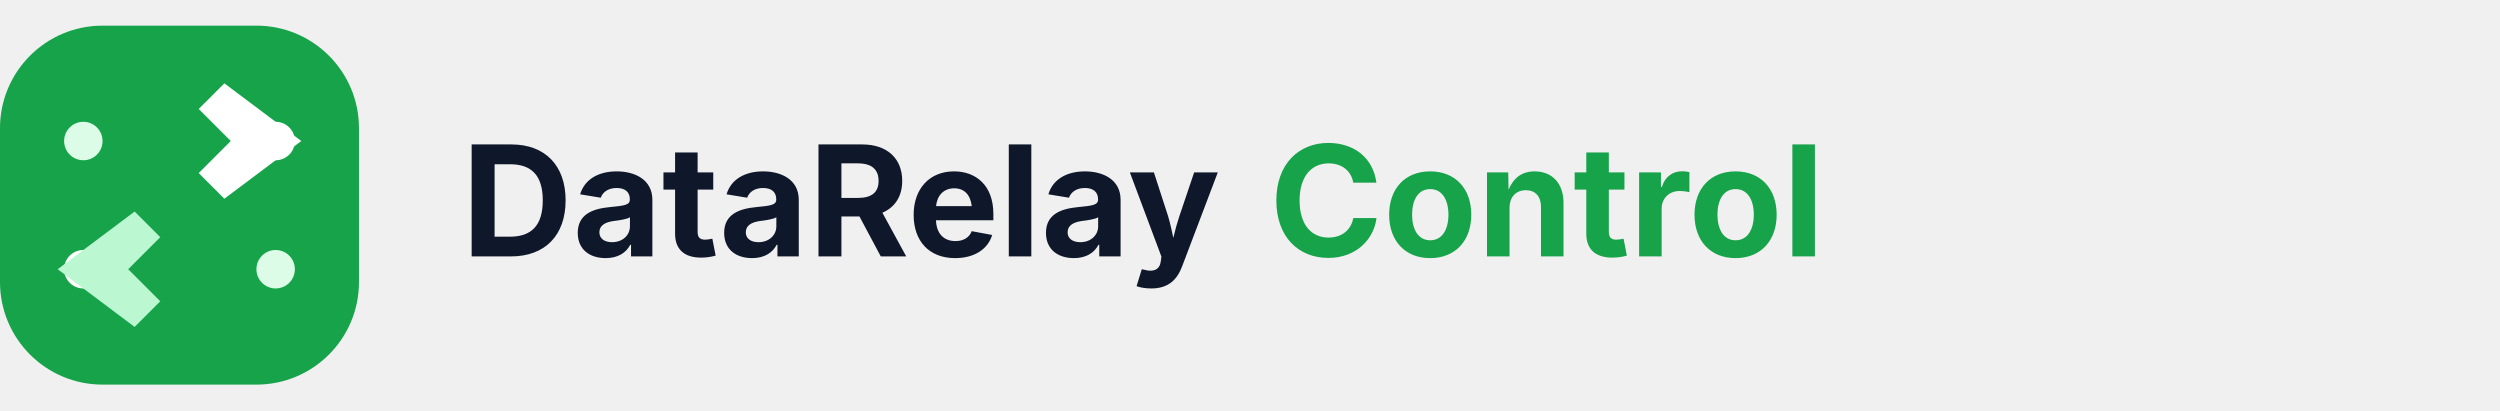
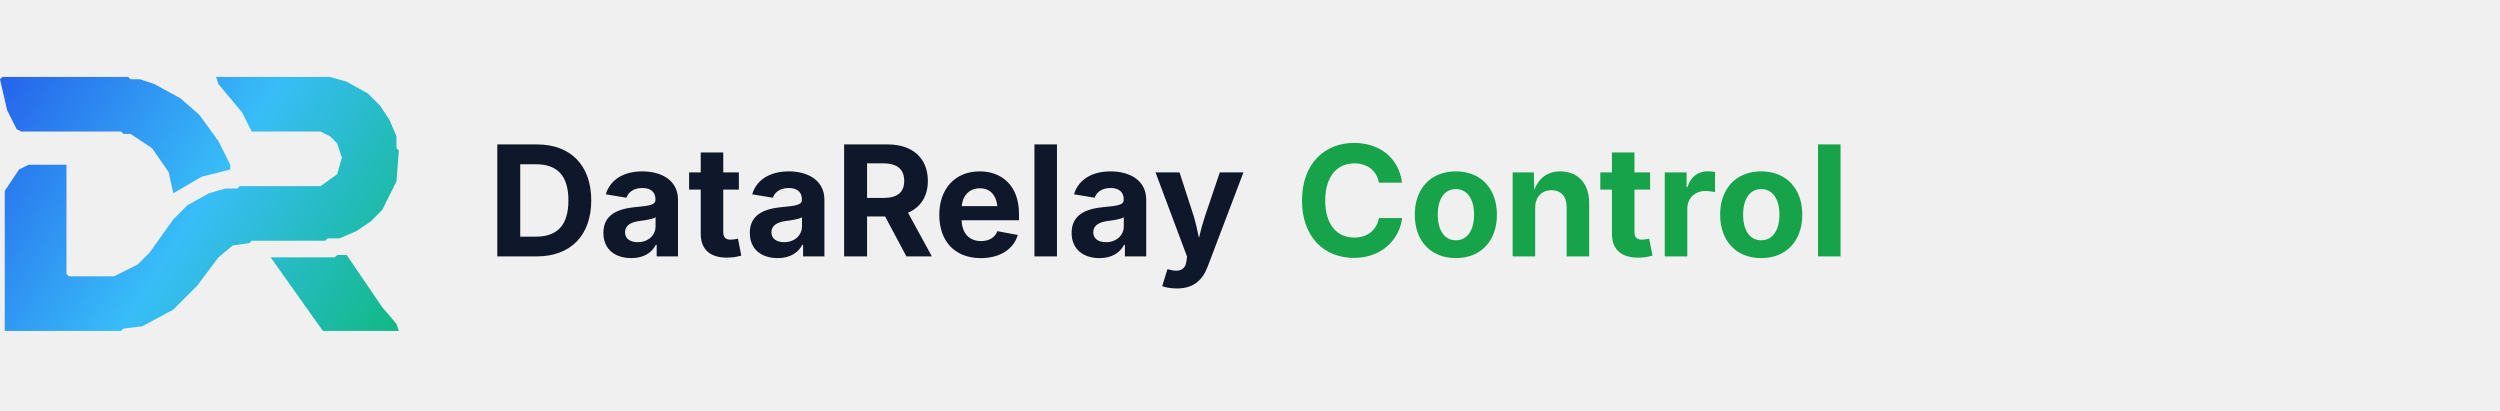
<svg xmlns="http://www.w3.org/2000/svg" width="390" height="64" viewBox="0 0 390 64" role="img" aria-label="DataRelay Control">
-   <rect x="0" y="4" width="56" height="56" rx="16" fill="#16A34A" />
-   <circle cx="13" cy="22" r="3" fill="#DCFCE7" />
-   <circle cx="43" cy="22" r="3" fill="#FFFFFF" />
-   <path d="M16 22h20l-5-5 4-4 12 9-12 9-4-4 5-5H16z" fill="#FFFFFF" />
-   <circle cx="43" cy="42" r="3" fill="#DCFCE7" />
-   <circle cx="13" cy="42" r="3" fill="#FFFFFF" />
-   <path d="M40 42H20l5 5-4 4-12-9 12-9 4 4-5 5h20z" fill="#BBF7D0" />
-   <text x="72" y="40" font-family="Inter, ui-sans-serif, system-ui, -apple-system, BlinkMacSystemFont, Segoe UI, sans-serif" font-size="24" font-weight="750" fill="#0F172A">DataRelay</text>
-   <text x="198" y="40" font-family="Inter, ui-sans-serif, system-ui, -apple-system, BlinkMacSystemFont, Segoe UI, sans-serif" font-size="24" font-weight="750" fill="#16A34A">Control</text>
+   <defs>
+     <linearGradient id="datarelay-control-docs-a-light" x1="0" y1="0" x2="169" y2="108" gradientUnits="userSpaceOnUse">
+       <stop offset="0" stop-color="#2563EB" />
+       <stop offset="0.5" stop-color="#38BDF8" />
+       <stop offset="1" stop-color="#10B981" />
+     </linearGradient>
+   </defs>
+   <g transform="translate(0 12) scale(0.3703704)">
+     <path d="M114 76 L136 107 L168 107 L167 104 L161 97 L146 75 L142 75 L141 76 Z" fill="url(#datarelay-control-docs-a-light)" />
+     <path d="M164 18 L160 12 L155 7 L146 2 L139 0 L91 0 L92 3 L102 15 L106 23 L135 23 L139 25 L142 28 L144 34 L142 41 L135 46 L101 46 L100 47 L95 47 L88 49 L79 54 L73 60 L63 74 L58 79 L48 84 L29 84 L28 83 L28 37 L12 37 L8 39 L2 48 L2 107 L51 107 L52 106 L60 105 L73 98 L83 88 L92 76 L98 71 L105 70 L106 69 L137 69 L138 68 L143 68 L150 65 L156 61 L161 56 L167 44 L168 31 L167 30 L167 25 Z" fill="url(#datarelay-control-docs-a-light)" />
+     <path d="M0 1 L3 14 L7 22 L9 23 L51 23 L52 24 L55 24 L64 30 L71 40 L73 49 L85 42 L97 39 L97 37 L92 27 L84 16 L76 9 L65 3 L59 1 L55 1 L54 0 L1 0 Z" fill="url(#datarelay-control-docs-a-light)" />
+   </g>
+   <text x="76" y="40" font-family="Inter, ui-sans-serif, system-ui, -apple-system, BlinkMacSystemFont, Segoe UI, sans-serif" font-size="24" font-weight="750" fill="#0F172A">DataRelay</text>
+   <text x="202" y="40" font-family="Inter, ui-sans-serif, system-ui, -apple-system, BlinkMacSystemFont, Segoe UI, sans-serif" font-size="24" font-weight="750" fill="#16A34A">Control</text>
</svg>
